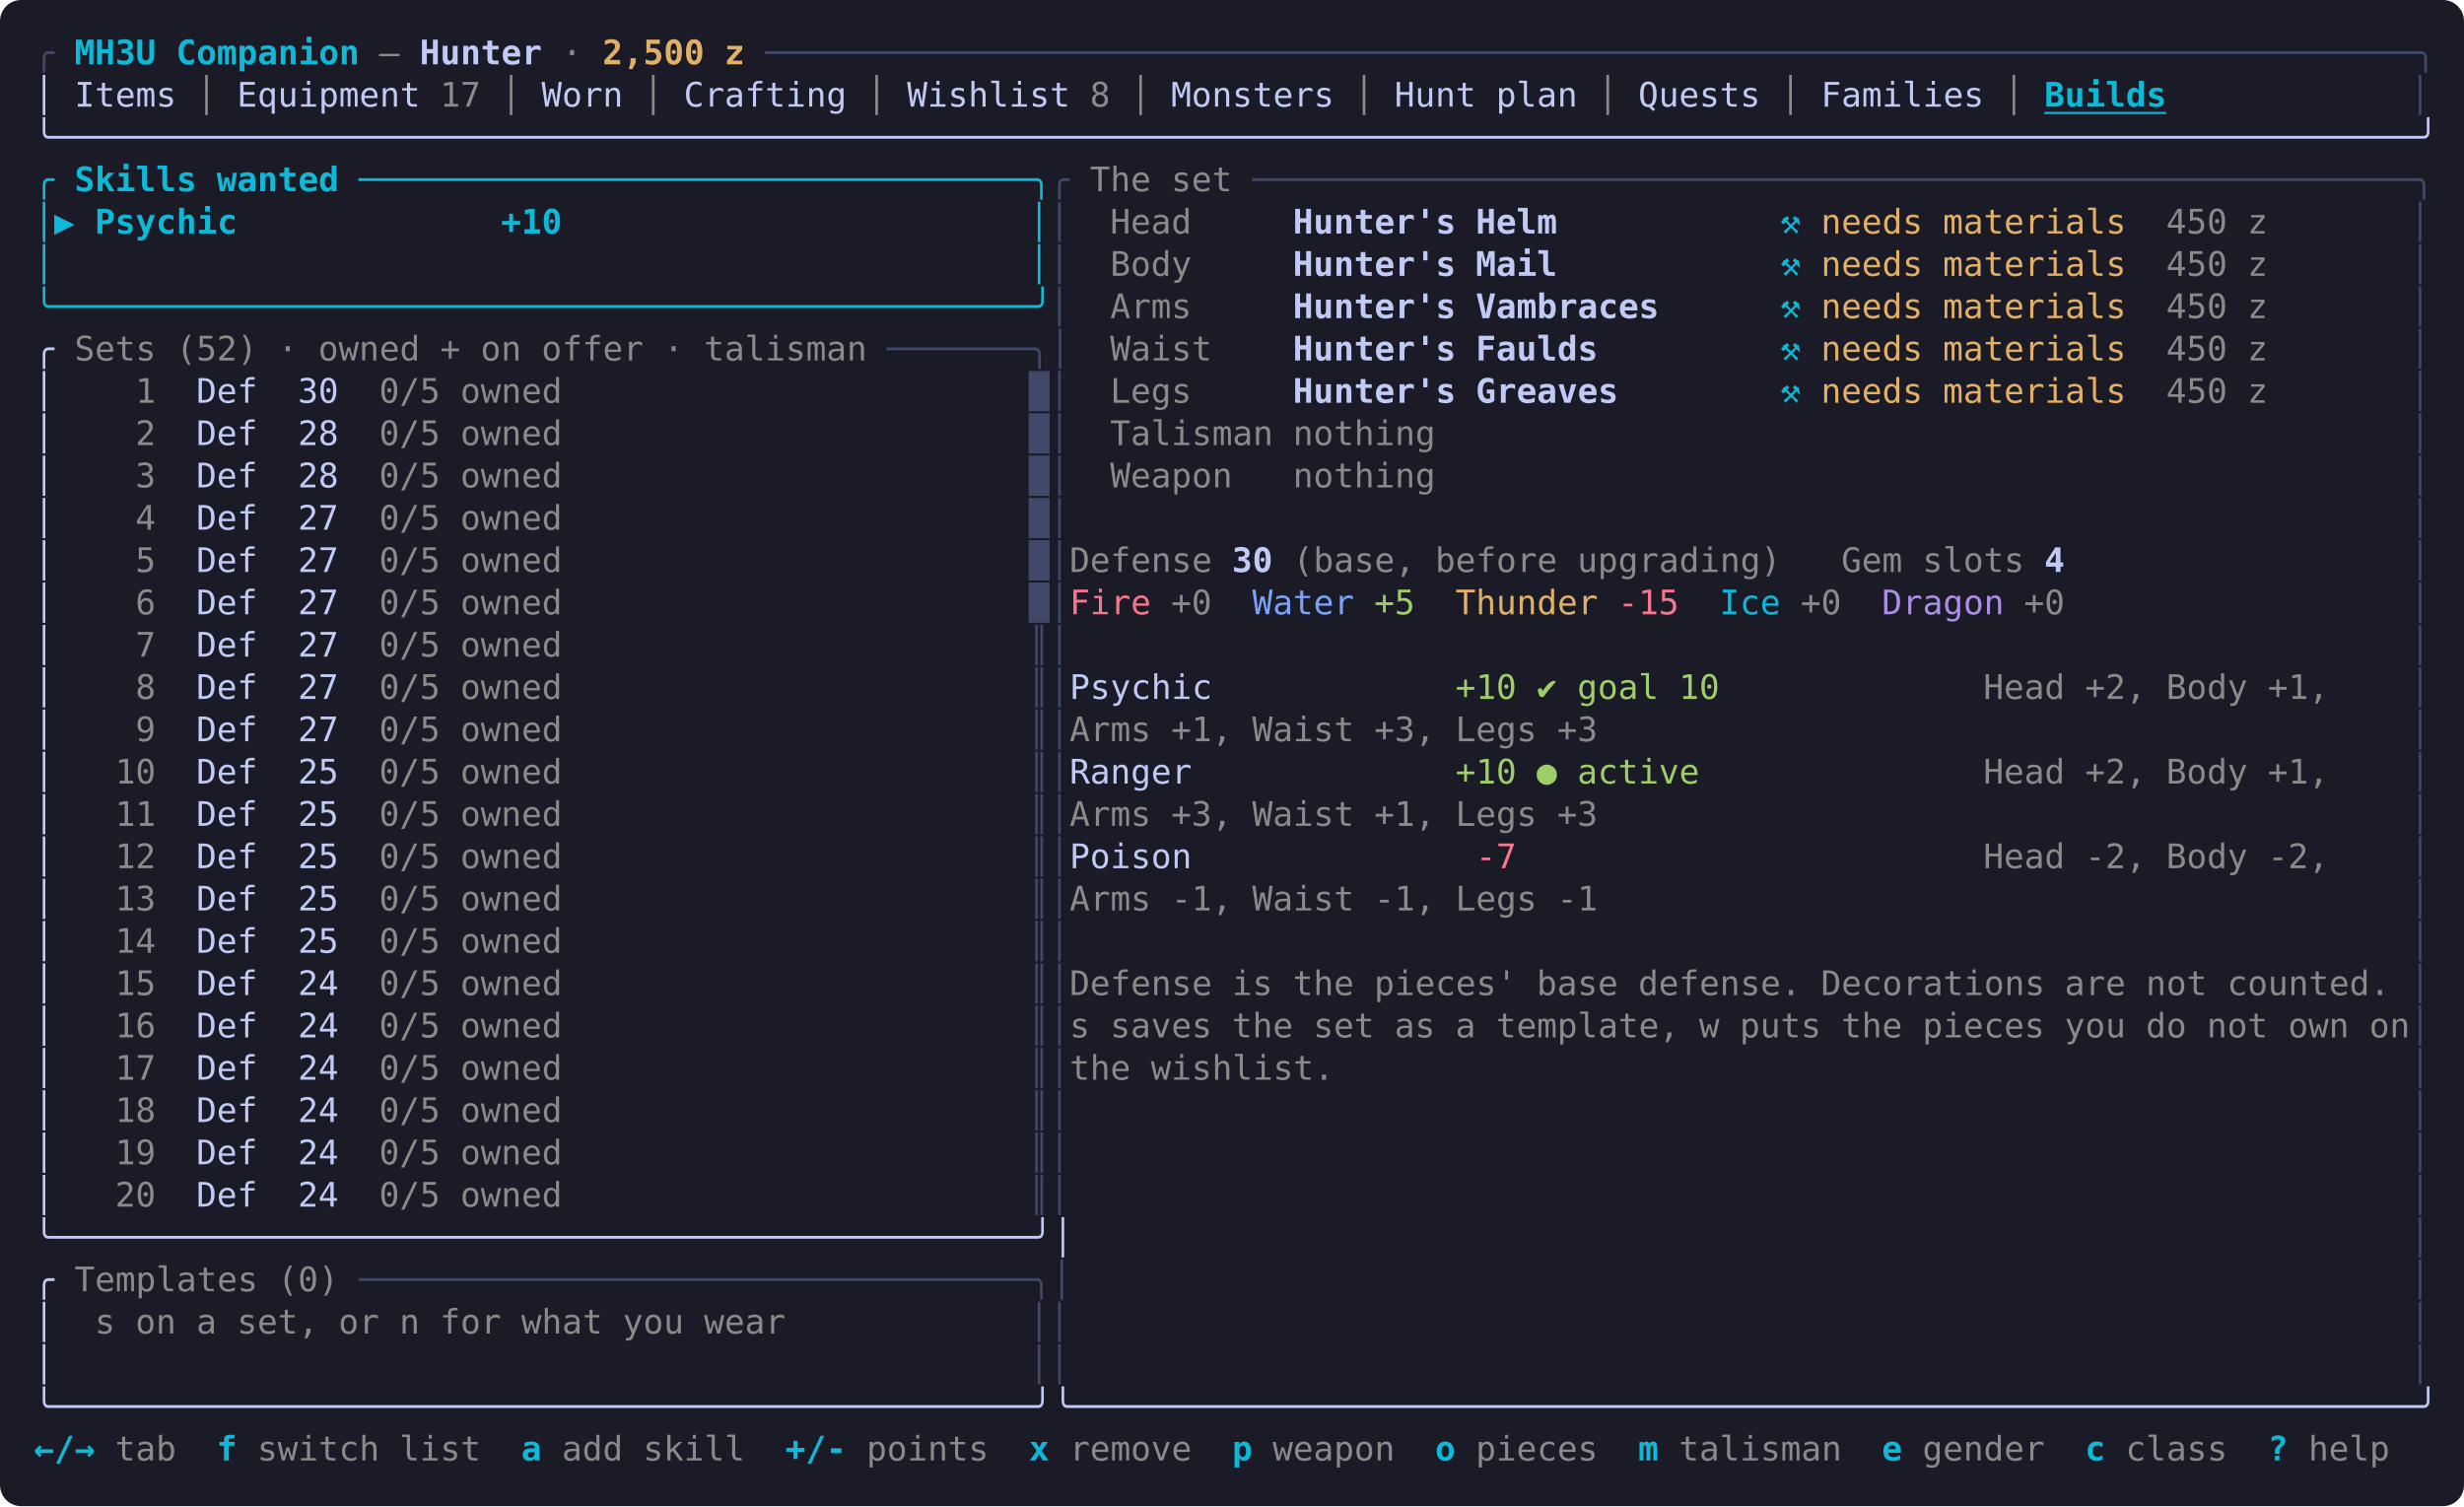
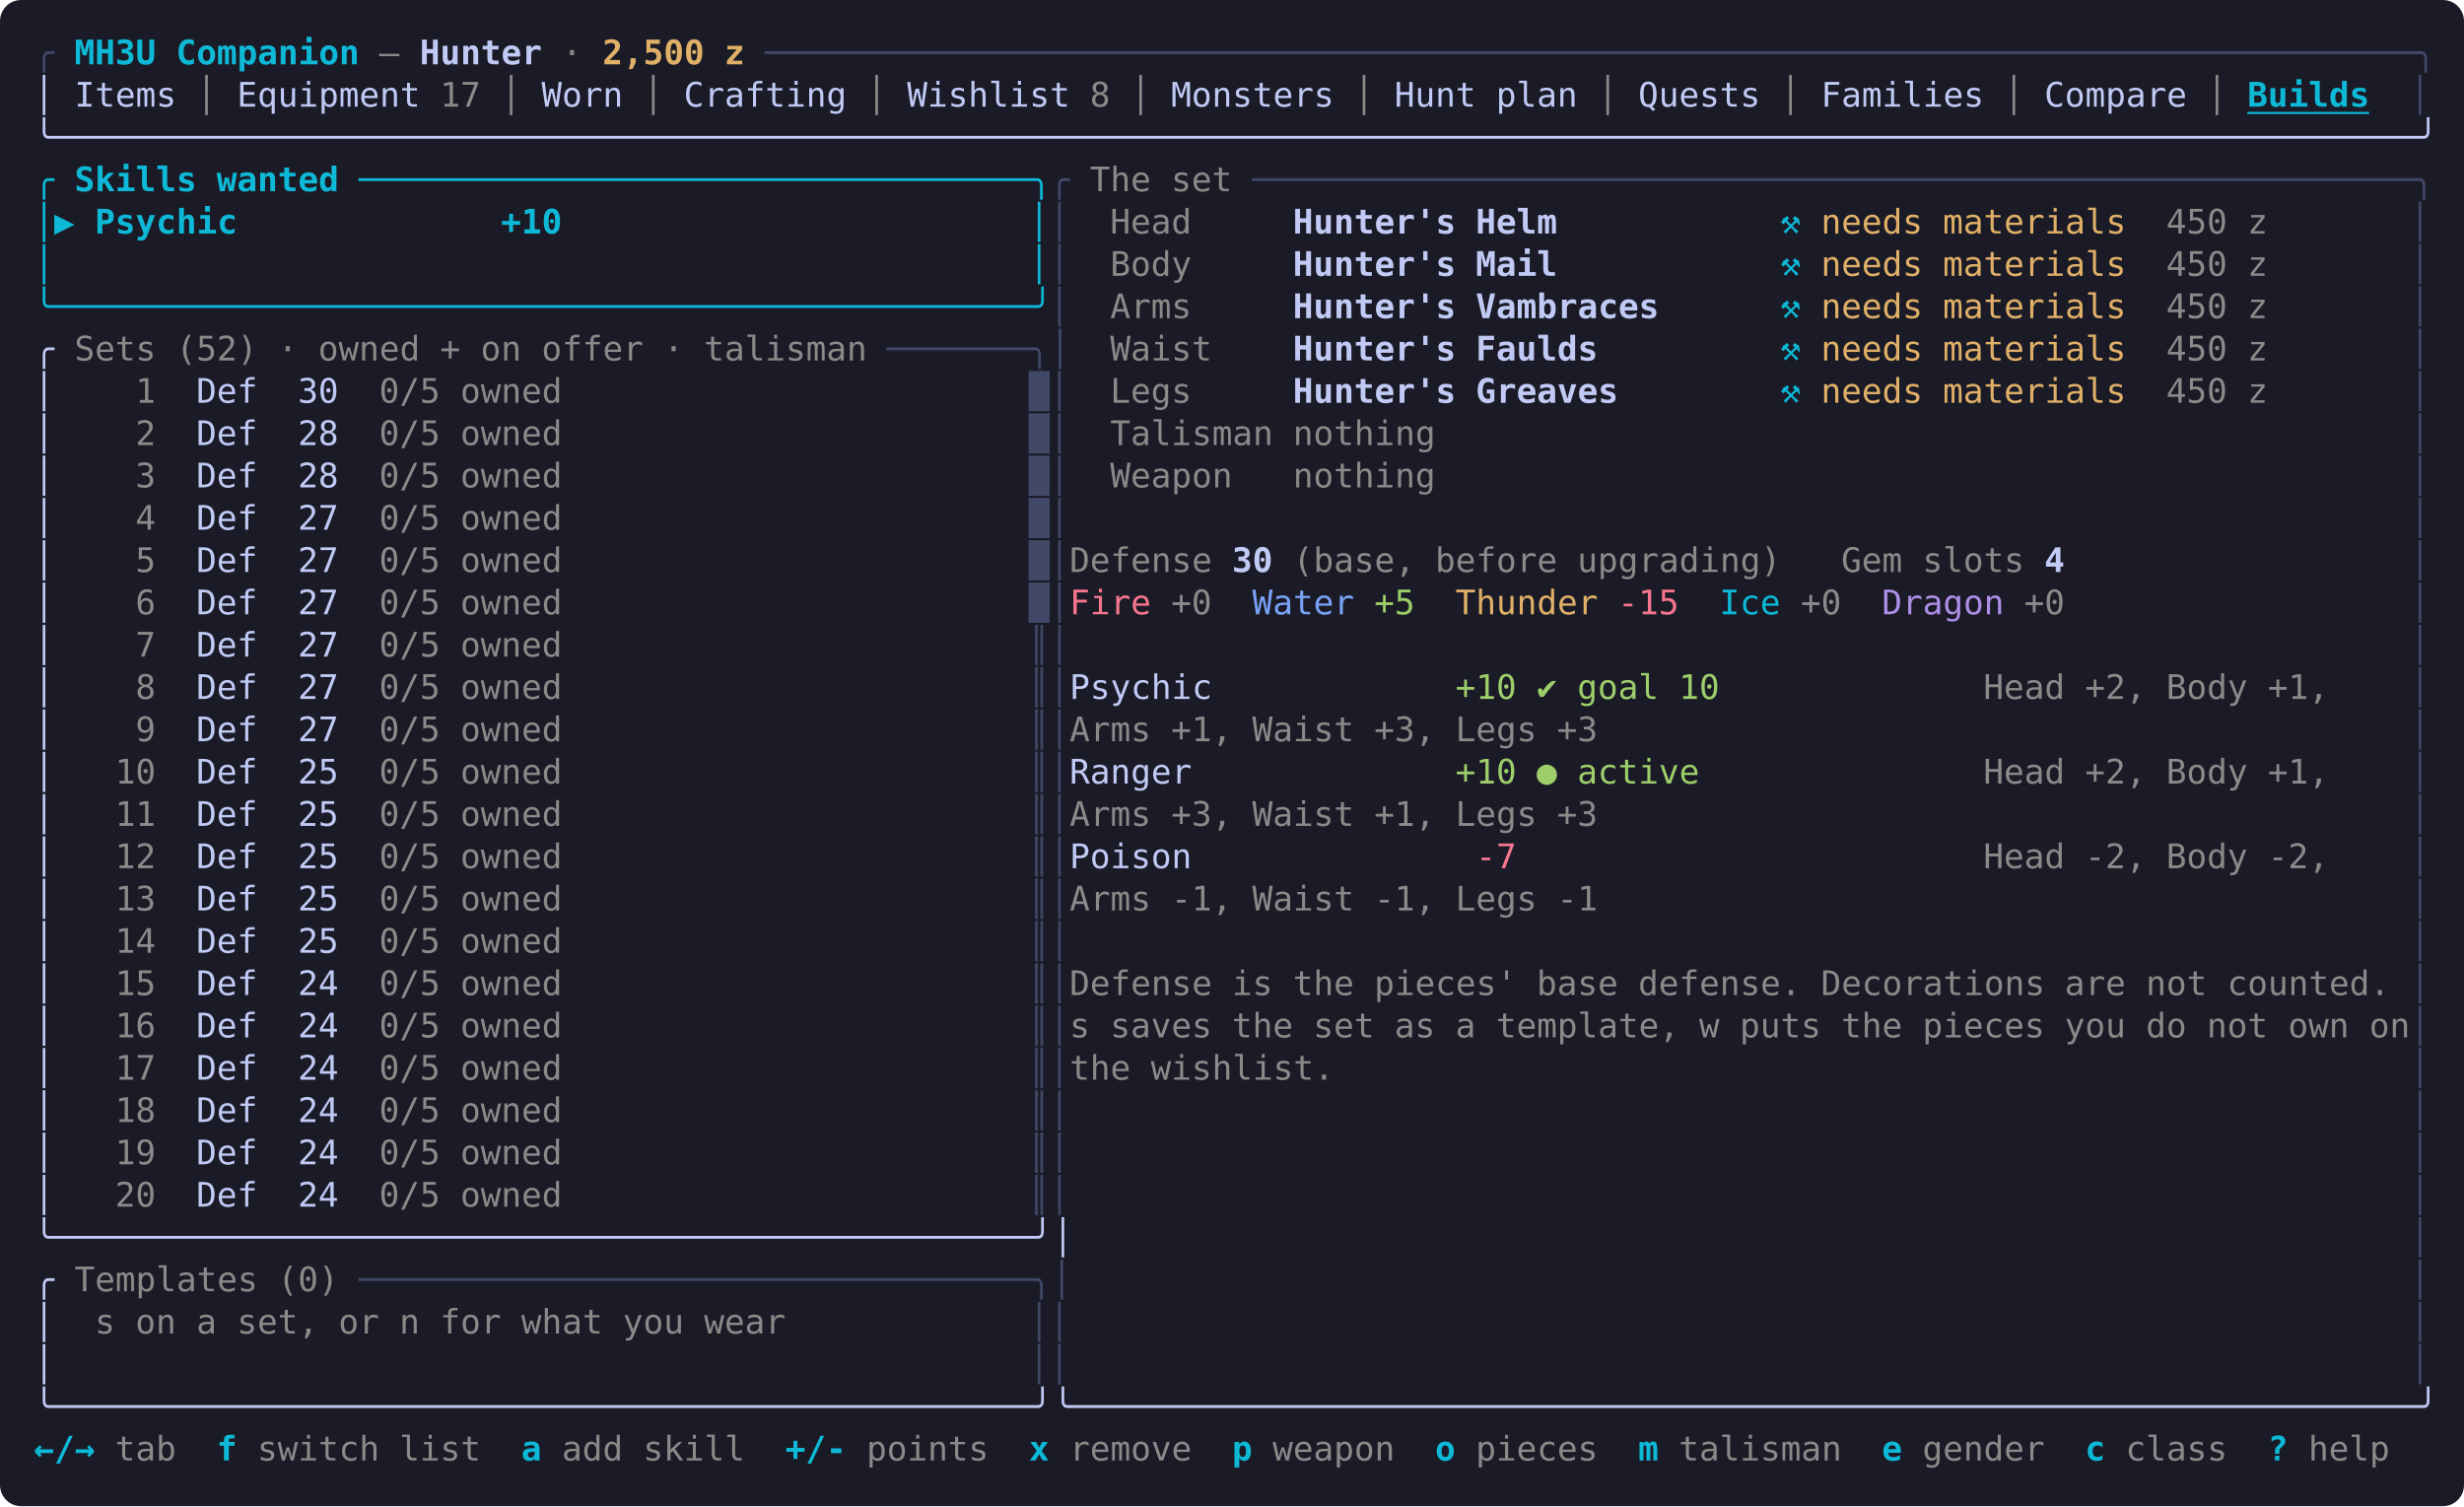
<svg xmlns="http://www.w3.org/2000/svg" width="1164.8" height="712" viewBox="0 0 1164.8 712" role="img">
  <rect width="100%" height="100%" rx="10" fill="#1a1b26" />
  <g font-family="'JetBrains Mono','JetBrainsMono Nerd Font','DejaVu Sans Mono',Menlo,Consolas,monospace" font-size="16">
    <text x="16.0" y="30.4" textLength="9.6" lengthAdjust="spacing" fill="#414868">╭</text>
    <text x="35.2" y="30.4" textLength="38.4" lengthAdjust="spacing" fill="#0db9d7" font-weight="bold">MH3U</text>
    <text x="83.2" y="30.4" textLength="86.4" lengthAdjust="spacing" fill="#0db9d7" font-weight="bold">Companion</text>
    <text x="179.2" y="30.4" textLength="9.6" lengthAdjust="spacing" fill="#8a8a8a">—</text>
    <text x="198.4" y="30.4" textLength="57.6" lengthAdjust="spacing" fill="#c0caf5" font-weight="bold">Hunter</text>
    <text x="265.6" y="30.4" textLength="9.6" lengthAdjust="spacing" fill="#8a8a8a">·</text>
    <text x="284.8" y="30.4" textLength="48.0" lengthAdjust="spacing" fill="#e0af68" font-weight="bold">2,500</text>
    <text x="342.4" y="30.4" textLength="9.6" lengthAdjust="spacing" fill="#e0af68" font-weight="bold">z</text>
    <text x="361.6" y="30.4" textLength="787.2" lengthAdjust="spacing" fill="#414868">─────────────────────────────────────────────────────────────────────────────────╮</text>
    <text x="16.0" y="50.4" textLength="9.6" lengthAdjust="spacing" fill="#c0caf5">│</text>
    <text x="35.2" y="50.4" textLength="48.0" lengthAdjust="spacing" fill="#c0caf5">Items</text>
    <text x="92.8" y="50.4" textLength="9.6" lengthAdjust="spacing" fill="#8a8a8a">│</text>
    <text x="112.0" y="50.4" textLength="86.4" lengthAdjust="spacing" fill="#c0caf5">Equipment</text>
    <text x="208.0" y="50.4" textLength="19.2" lengthAdjust="spacing" fill="#8a8a8a">17</text>
    <text x="236.8" y="50.4" textLength="9.6" lengthAdjust="spacing" fill="#8a8a8a">│</text>
    <text x="256.0" y="50.4" textLength="38.4" lengthAdjust="spacing" fill="#c0caf5">Worn</text>
    <text x="304.0" y="50.4" textLength="9.6" lengthAdjust="spacing" fill="#8a8a8a">│</text>
    <text x="323.2" y="50.4" textLength="76.8" lengthAdjust="spacing" fill="#c0caf5">Crafting</text>
    <text x="409.6" y="50.4" textLength="9.6" lengthAdjust="spacing" fill="#8a8a8a">│</text>
    <text x="428.8" y="50.4" textLength="76.8" lengthAdjust="spacing" fill="#c0caf5">Wishlist</text>
    <text x="515.2" y="50.4" textLength="9.6" lengthAdjust="spacing" fill="#8a8a8a">8</text>
    <text x="534.4" y="50.4" textLength="9.6" lengthAdjust="spacing" fill="#8a8a8a">│</text>
    <text x="553.6" y="50.4" textLength="76.8" lengthAdjust="spacing" fill="#c0caf5">Monsters</text>
    <text x="640.0" y="50.4" textLength="9.6" lengthAdjust="spacing" fill="#8a8a8a">│</text>
    <text x="659.2" y="50.4" textLength="38.4" lengthAdjust="spacing" fill="#c0caf5">Hunt</text>
    <text x="707.2" y="50.4" textLength="38.4" lengthAdjust="spacing" fill="#c0caf5">plan</text>
    <text x="755.2" y="50.4" textLength="9.6" lengthAdjust="spacing" fill="#8a8a8a">│</text>
    <text x="774.4" y="50.4" textLength="57.6" lengthAdjust="spacing" fill="#c0caf5">Quests</text>
    <text x="841.6" y="50.4" textLength="9.6" lengthAdjust="spacing" fill="#8a8a8a">│</text>
    <text x="860.8" y="50.4" textLength="76.8" lengthAdjust="spacing" fill="#c0caf5">Families</text>
    <text x="947.2" y="50.4" textLength="9.6" lengthAdjust="spacing" fill="#8a8a8a">│</text>
-     <text x="966.4" y="50.4" textLength="57.6" lengthAdjust="spacing" fill="#0db9d7" font-weight="bold">Builds</text>
-     <line x1="966.4" y1="53.4" x2="1024.0" y2="53.4" stroke="#0db9d7" stroke-width="1" />
+     <text x="966.4" y="50.4" textLength="67.2" lengthAdjust="spacing" fill="#c0caf5">Compare</text>
+     <text x="1043.2" y="50.4" textLength="9.6" lengthAdjust="spacing" fill="#8a8a8a">│</text>
+     <text x="1062.4" y="50.4" textLength="57.6" lengthAdjust="spacing" fill="#0db9d7" font-weight="bold">Builds</text>
+     <line x1="1062.4" y1="53.4" x2="1120.0" y2="53.4" stroke="#0db9d7" stroke-width="1" />
    <text x="1139.2" y="50.4" textLength="9.6" lengthAdjust="spacing" fill="#414868">│</text>
    <text x="16.0" y="70.4" textLength="1132.8" lengthAdjust="spacing" fill="#c0caf5">╰────────────────────────────────────────────────────────────────────────────────────────────────────────────────────╯</text>
    <text x="16.0" y="90.4" textLength="9.6" lengthAdjust="spacing" fill="#0db9d7">╭</text>
    <text x="35.2" y="90.4" textLength="57.6" lengthAdjust="spacing" fill="#0db9d7" font-weight="bold">Skills</text>
    <text x="102.4" y="90.4" textLength="57.6" lengthAdjust="spacing" fill="#0db9d7" font-weight="bold">wanted</text>
    <text x="169.6" y="90.4" textLength="326.4" lengthAdjust="spacing" fill="#0db9d7">─────────────────────────────────╮</text>
    <text x="496.0" y="90.4" textLength="9.6" lengthAdjust="spacing" fill="#414868">╭</text>
    <text x="515.2" y="90.4" textLength="28.8" lengthAdjust="spacing" fill="#8a8a8a">The</text>
    <text x="553.6" y="90.4" textLength="28.8" lengthAdjust="spacing" fill="#8a8a8a">set</text>
    <text x="592.0" y="90.4" textLength="556.8" lengthAdjust="spacing" fill="#414868">─────────────────────────────────────────────────────────╮</text>
    <text x="16.0" y="110.4" textLength="9.6" lengthAdjust="spacing" fill="#0db9d7">│</text>
    <text x="25.6" y="110.4" textLength="9.6" lengthAdjust="spacing" fill="#0db9d7" font-weight="bold">▶︎</text>
    <text x="44.8" y="110.4" textLength="67.2" lengthAdjust="spacing" fill="#0db9d7" font-weight="bold">Psychic</text>
    <text x="236.8" y="110.4" textLength="28.8" lengthAdjust="spacing" fill="#0db9d7" font-weight="bold">+10</text>
    <text x="486.4" y="110.4" textLength="9.6" lengthAdjust="spacing" fill="#0db9d7">│</text>
    <text x="496.0" y="110.4" textLength="9.6" lengthAdjust="spacing" fill="#414868">│</text>
    <text x="524.8" y="110.4" textLength="38.4" lengthAdjust="spacing" fill="#8a8a8a">Head</text>
    <text x="611.2" y="110.4" textLength="76.8" lengthAdjust="spacing" fill="#c0caf5" font-weight="bold">Hunter's</text>
    <text x="697.6" y="110.4" textLength="38.4" lengthAdjust="spacing" fill="#c0caf5" font-weight="bold">Helm</text>
    <text x="841.6" y="110.4" textLength="9.6" lengthAdjust="spacing" fill="#0db9d7">⚒︎</text>
    <text x="860.8" y="110.4" textLength="48.0" lengthAdjust="spacing" fill="#e0af68">needs</text>
    <text x="918.4" y="110.4" textLength="86.4" lengthAdjust="spacing" fill="#e0af68">materials</text>
    <text x="1024.0" y="110.4" textLength="28.8" lengthAdjust="spacing" fill="#8a8a8a">450</text>
    <text x="1062.4" y="110.4" textLength="9.6" lengthAdjust="spacing" fill="#8a8a8a">z</text>
    <text x="1139.2" y="110.4" textLength="9.6" lengthAdjust="spacing" fill="#414868">│</text>
    <text x="16.0" y="130.4" textLength="9.6" lengthAdjust="spacing" fill="#0db9d7">│</text>
    <text x="486.4" y="130.4" textLength="9.6" lengthAdjust="spacing" fill="#0db9d7">│</text>
    <text x="496.0" y="130.4" textLength="9.6" lengthAdjust="spacing" fill="#414868">│</text>
    <text x="524.8" y="130.4" textLength="38.4" lengthAdjust="spacing" fill="#8a8a8a">Body</text>
    <text x="611.2" y="130.4" textLength="76.8" lengthAdjust="spacing" fill="#c0caf5" font-weight="bold">Hunter's</text>
    <text x="697.6" y="130.4" textLength="38.4" lengthAdjust="spacing" fill="#c0caf5" font-weight="bold">Mail</text>
    <text x="841.6" y="130.4" textLength="9.6" lengthAdjust="spacing" fill="#0db9d7">⚒︎</text>
    <text x="860.8" y="130.4" textLength="48.0" lengthAdjust="spacing" fill="#e0af68">needs</text>
    <text x="918.4" y="130.4" textLength="86.4" lengthAdjust="spacing" fill="#e0af68">materials</text>
    <text x="1024.0" y="130.4" textLength="28.8" lengthAdjust="spacing" fill="#8a8a8a">450</text>
    <text x="1062.4" y="130.4" textLength="9.6" lengthAdjust="spacing" fill="#8a8a8a">z</text>
    <text x="1139.2" y="130.4" textLength="9.6" lengthAdjust="spacing" fill="#414868">│</text>
    <text x="16.0" y="150.4" textLength="480.0" lengthAdjust="spacing" fill="#0db9d7">╰────────────────────────────────────────────────╯</text>
    <text x="496.0" y="150.4" textLength="9.6" lengthAdjust="spacing" fill="#414868">│</text>
    <text x="524.8" y="150.4" textLength="38.4" lengthAdjust="spacing" fill="#8a8a8a">Arms</text>
    <text x="611.2" y="150.4" textLength="76.8" lengthAdjust="spacing" fill="#c0caf5" font-weight="bold">Hunter's</text>
    <text x="697.6" y="150.4" textLength="86.4" lengthAdjust="spacing" fill="#c0caf5" font-weight="bold">Vambraces</text>
    <text x="841.6" y="150.4" textLength="9.6" lengthAdjust="spacing" fill="#0db9d7">⚒︎</text>
    <text x="860.8" y="150.4" textLength="48.0" lengthAdjust="spacing" fill="#e0af68">needs</text>
    <text x="918.4" y="150.4" textLength="86.4" lengthAdjust="spacing" fill="#e0af68">materials</text>
    <text x="1024.0" y="150.4" textLength="28.8" lengthAdjust="spacing" fill="#8a8a8a">450</text>
    <text x="1062.4" y="150.4" textLength="9.6" lengthAdjust="spacing" fill="#8a8a8a">z</text>
    <text x="1139.2" y="150.4" textLength="9.6" lengthAdjust="spacing" fill="#414868">│</text>
    <text x="16.0" y="170.4" textLength="9.6" lengthAdjust="spacing" fill="#c0caf5">╭</text>
    <text x="35.2" y="170.4" textLength="38.4" lengthAdjust="spacing" fill="#8a8a8a">Sets</text>
    <text x="83.2" y="170.4" textLength="38.4" lengthAdjust="spacing" fill="#8a8a8a">(52)</text>
    <text x="131.2" y="170.4" textLength="9.6" lengthAdjust="spacing" fill="#8a8a8a">·</text>
    <text x="150.4" y="170.4" textLength="48.0" lengthAdjust="spacing" fill="#8a8a8a">owned</text>
    <text x="208.0" y="170.4" textLength="9.6" lengthAdjust="spacing" fill="#8a8a8a">+</text>
    <text x="227.2" y="170.4" textLength="19.2" lengthAdjust="spacing" fill="#8a8a8a">on</text>
    <text x="256.0" y="170.4" textLength="48.0" lengthAdjust="spacing" fill="#8a8a8a">offer</text>
    <text x="313.6" y="170.4" textLength="9.6" lengthAdjust="spacing" fill="#8a8a8a">·</text>
    <text x="332.8" y="170.4" textLength="76.8" lengthAdjust="spacing" fill="#8a8a8a">talisman</text>
    <text x="419.2" y="170.4" textLength="86.4" lengthAdjust="spacing" fill="#414868">───────╮│</text>
    <text x="524.8" y="170.4" textLength="48.0" lengthAdjust="spacing" fill="#8a8a8a">Waist</text>
    <text x="611.2" y="170.4" textLength="76.8" lengthAdjust="spacing" fill="#c0caf5" font-weight="bold">Hunter's</text>
    <text x="697.6" y="170.4" textLength="57.6" lengthAdjust="spacing" fill="#c0caf5" font-weight="bold">Faulds</text>
    <text x="841.6" y="170.4" textLength="9.6" lengthAdjust="spacing" fill="#0db9d7">⚒︎</text>
    <text x="860.8" y="170.4" textLength="48.0" lengthAdjust="spacing" fill="#e0af68">needs</text>
    <text x="918.4" y="170.4" textLength="86.4" lengthAdjust="spacing" fill="#e0af68">materials</text>
    <text x="1024.0" y="170.4" textLength="28.8" lengthAdjust="spacing" fill="#8a8a8a">450</text>
    <text x="1062.4" y="170.4" textLength="9.6" lengthAdjust="spacing" fill="#8a8a8a">z</text>
    <text x="1139.2" y="170.4" textLength="9.6" lengthAdjust="spacing" fill="#414868">│</text>
    <text x="16.0" y="190.4" textLength="9.6" lengthAdjust="spacing" fill="#c0caf5">│</text>
    <text x="64.0" y="190.4" textLength="9.6" lengthAdjust="spacing" fill="#8a8a8a">1</text>
    <text x="92.8" y="190.4" textLength="28.8" lengthAdjust="spacing" fill="#c0caf5">Def</text>
    <text x="140.8" y="190.4" textLength="19.2" lengthAdjust="spacing" fill="#c0caf5">30</text>
    <text x="179.2" y="190.4" textLength="28.8" lengthAdjust="spacing" fill="#8a8a8a">0/5</text>
    <text x="217.6" y="190.4" textLength="48.0" lengthAdjust="spacing" fill="#8a8a8a">owned</text>
    <text x="486.4" y="190.4" textLength="19.2" lengthAdjust="spacing" fill="#414868">█│</text>
    <text x="524.8" y="190.4" textLength="38.4" lengthAdjust="spacing" fill="#8a8a8a">Legs</text>
    <text x="611.2" y="190.4" textLength="76.8" lengthAdjust="spacing" fill="#c0caf5" font-weight="bold">Hunter's</text>
    <text x="697.6" y="190.4" textLength="67.2" lengthAdjust="spacing" fill="#c0caf5" font-weight="bold">Greaves</text>
    <text x="841.6" y="190.4" textLength="9.6" lengthAdjust="spacing" fill="#0db9d7">⚒︎</text>
    <text x="860.8" y="190.4" textLength="48.0" lengthAdjust="spacing" fill="#e0af68">needs</text>
    <text x="918.4" y="190.4" textLength="86.4" lengthAdjust="spacing" fill="#e0af68">materials</text>
    <text x="1024.0" y="190.4" textLength="28.8" lengthAdjust="spacing" fill="#8a8a8a">450</text>
    <text x="1062.4" y="190.4" textLength="9.6" lengthAdjust="spacing" fill="#8a8a8a">z</text>
    <text x="1139.2" y="190.4" textLength="9.6" lengthAdjust="spacing" fill="#414868">│</text>
    <text x="16.0" y="210.4" textLength="9.6" lengthAdjust="spacing" fill="#c0caf5">│</text>
    <text x="64.0" y="210.4" textLength="9.6" lengthAdjust="spacing" fill="#8a8a8a">2</text>
    <text x="92.8" y="210.4" textLength="28.8" lengthAdjust="spacing" fill="#c0caf5">Def</text>
    <text x="140.8" y="210.4" textLength="19.2" lengthAdjust="spacing" fill="#c0caf5">28</text>
    <text x="179.2" y="210.4" textLength="28.8" lengthAdjust="spacing" fill="#8a8a8a">0/5</text>
    <text x="217.6" y="210.4" textLength="48.0" lengthAdjust="spacing" fill="#8a8a8a">owned</text>
    <text x="486.4" y="210.4" textLength="19.2" lengthAdjust="spacing" fill="#414868">█│</text>
    <text x="524.8" y="210.4" textLength="76.8" lengthAdjust="spacing" fill="#8a8a8a">Talisman</text>
    <text x="611.2" y="210.4" textLength="67.2" lengthAdjust="spacing" fill="#8a8a8a">nothing</text>
    <text x="1139.2" y="210.4" textLength="9.6" lengthAdjust="spacing" fill="#414868">│</text>
    <text x="16.0" y="230.4" textLength="9.6" lengthAdjust="spacing" fill="#c0caf5">│</text>
    <text x="64.0" y="230.4" textLength="9.6" lengthAdjust="spacing" fill="#8a8a8a">3</text>
    <text x="92.8" y="230.4" textLength="28.8" lengthAdjust="spacing" fill="#c0caf5">Def</text>
    <text x="140.8" y="230.4" textLength="19.2" lengthAdjust="spacing" fill="#c0caf5">28</text>
    <text x="179.2" y="230.4" textLength="28.8" lengthAdjust="spacing" fill="#8a8a8a">0/5</text>
    <text x="217.6" y="230.4" textLength="48.0" lengthAdjust="spacing" fill="#8a8a8a">owned</text>
    <text x="486.4" y="230.4" textLength="19.2" lengthAdjust="spacing" fill="#414868">█│</text>
    <text x="524.8" y="230.4" textLength="57.6" lengthAdjust="spacing" fill="#8a8a8a">Weapon</text>
    <text x="611.2" y="230.4" textLength="67.2" lengthAdjust="spacing" fill="#8a8a8a">nothing</text>
    <text x="1139.2" y="230.4" textLength="9.6" lengthAdjust="spacing" fill="#414868">│</text>
    <text x="16.0" y="250.4" textLength="9.6" lengthAdjust="spacing" fill="#c0caf5">│</text>
    <text x="64.0" y="250.4" textLength="9.6" lengthAdjust="spacing" fill="#8a8a8a">4</text>
    <text x="92.8" y="250.4" textLength="28.8" lengthAdjust="spacing" fill="#c0caf5">Def</text>
    <text x="140.8" y="250.4" textLength="19.2" lengthAdjust="spacing" fill="#c0caf5">27</text>
    <text x="179.2" y="250.4" textLength="28.8" lengthAdjust="spacing" fill="#8a8a8a">0/5</text>
    <text x="217.6" y="250.4" textLength="48.0" lengthAdjust="spacing" fill="#8a8a8a">owned</text>
    <text x="486.4" y="250.4" textLength="19.2" lengthAdjust="spacing" fill="#414868">█│</text>
    <text x="1139.2" y="250.4" textLength="9.6" lengthAdjust="spacing" fill="#414868">│</text>
    <text x="16.0" y="270.4" textLength="9.6" lengthAdjust="spacing" fill="#c0caf5">│</text>
    <text x="64.0" y="270.4" textLength="9.6" lengthAdjust="spacing" fill="#8a8a8a">5</text>
    <text x="92.8" y="270.4" textLength="28.8" lengthAdjust="spacing" fill="#c0caf5">Def</text>
    <text x="140.8" y="270.4" textLength="19.2" lengthAdjust="spacing" fill="#c0caf5">27</text>
    <text x="179.2" y="270.4" textLength="28.8" lengthAdjust="spacing" fill="#8a8a8a">0/5</text>
    <text x="217.6" y="270.4" textLength="48.0" lengthAdjust="spacing" fill="#8a8a8a">owned</text>
    <text x="486.4" y="270.4" textLength="19.2" lengthAdjust="spacing" fill="#414868">█│</text>
    <text x="505.6" y="270.4" textLength="67.2" lengthAdjust="spacing" fill="#8a8a8a">Defense</text>
    <text x="582.4" y="270.4" textLength="19.2" lengthAdjust="spacing" fill="#c0caf5" font-weight="bold">30</text>
    <text x="611.2" y="270.4" textLength="57.6" lengthAdjust="spacing" fill="#8a8a8a">(base,</text>
    <text x="678.4" y="270.4" textLength="57.6" lengthAdjust="spacing" fill="#8a8a8a">before</text>
    <text x="745.6" y="270.4" textLength="96.0" lengthAdjust="spacing" fill="#8a8a8a">upgrading)</text>
    <text x="870.4" y="270.4" textLength="28.8" lengthAdjust="spacing" fill="#8a8a8a">Gem</text>
    <text x="908.8" y="270.4" textLength="48.0" lengthAdjust="spacing" fill="#8a8a8a">slots</text>
    <text x="966.4" y="270.4" textLength="9.6" lengthAdjust="spacing" fill="#c0caf5" font-weight="bold">4</text>
    <text x="1139.2" y="270.4" textLength="9.6" lengthAdjust="spacing" fill="#414868">│</text>
    <text x="16.0" y="290.4" textLength="9.6" lengthAdjust="spacing" fill="#c0caf5">│</text>
    <text x="64.0" y="290.4" textLength="9.6" lengthAdjust="spacing" fill="#8a8a8a">6</text>
    <text x="92.8" y="290.4" textLength="28.8" lengthAdjust="spacing" fill="#c0caf5">Def</text>
    <text x="140.8" y="290.4" textLength="19.2" lengthAdjust="spacing" fill="#c0caf5">27</text>
    <text x="179.2" y="290.4" textLength="28.8" lengthAdjust="spacing" fill="#8a8a8a">0/5</text>
    <text x="217.6" y="290.4" textLength="48.0" lengthAdjust="spacing" fill="#8a8a8a">owned</text>
    <text x="486.4" y="290.4" textLength="19.2" lengthAdjust="spacing" fill="#414868">█│</text>
    <text x="505.6" y="290.4" textLength="38.4" lengthAdjust="spacing" fill="#f7768e">Fire</text>
    <text x="553.6" y="290.4" textLength="19.2" lengthAdjust="spacing" fill="#8a8a8a">+0</text>
    <text x="592.0" y="290.4" textLength="48.0" lengthAdjust="spacing" fill="#7aa2f7">Water</text>
    <text x="649.6" y="290.4" textLength="19.2" lengthAdjust="spacing" fill="#9ece6a">+5</text>
    <text x="688.0" y="290.4" textLength="67.2" lengthAdjust="spacing" fill="#e0af68">Thunder</text>
    <text x="764.8" y="290.4" textLength="28.8" lengthAdjust="spacing" fill="#f7768e">-15</text>
    <text x="812.8" y="290.4" textLength="28.8" lengthAdjust="spacing" fill="#0db9d7">Ice</text>
    <text x="851.2" y="290.4" textLength="19.2" lengthAdjust="spacing" fill="#8a8a8a">+0</text>
    <text x="889.6" y="290.4" textLength="57.6" lengthAdjust="spacing" fill="#ad8ee6">Dragon</text>
    <text x="956.8" y="290.4" textLength="19.2" lengthAdjust="spacing" fill="#8a8a8a">+0</text>
    <text x="1139.2" y="290.4" textLength="9.6" lengthAdjust="spacing" fill="#414868">│</text>
    <text x="16.0" y="310.4" textLength="9.6" lengthAdjust="spacing" fill="#c0caf5">│</text>
    <text x="64.0" y="310.4" textLength="9.6" lengthAdjust="spacing" fill="#8a8a8a">7</text>
    <text x="92.8" y="310.4" textLength="28.8" lengthAdjust="spacing" fill="#c0caf5">Def</text>
    <text x="140.8" y="310.4" textLength="19.2" lengthAdjust="spacing" fill="#c0caf5">27</text>
    <text x="179.2" y="310.4" textLength="28.8" lengthAdjust="spacing" fill="#8a8a8a">0/5</text>
    <text x="217.6" y="310.4" textLength="48.0" lengthAdjust="spacing" fill="#8a8a8a">owned</text>
    <text x="486.4" y="310.4" textLength="19.2" lengthAdjust="spacing" fill="#414868">║│</text>
    <text x="1139.2" y="310.4" textLength="9.6" lengthAdjust="spacing" fill="#414868">│</text>
    <text x="16.0" y="330.4" textLength="9.6" lengthAdjust="spacing" fill="#c0caf5">│</text>
    <text x="64.0" y="330.4" textLength="9.6" lengthAdjust="spacing" fill="#8a8a8a">8</text>
    <text x="92.8" y="330.4" textLength="28.8" lengthAdjust="spacing" fill="#c0caf5">Def</text>
    <text x="140.8" y="330.4" textLength="19.2" lengthAdjust="spacing" fill="#c0caf5">27</text>
    <text x="179.2" y="330.4" textLength="28.8" lengthAdjust="spacing" fill="#8a8a8a">0/5</text>
    <text x="217.6" y="330.4" textLength="48.0" lengthAdjust="spacing" fill="#8a8a8a">owned</text>
    <text x="486.4" y="330.4" textLength="19.2" lengthAdjust="spacing" fill="#414868">║│</text>
    <text x="505.6" y="330.4" textLength="67.2" lengthAdjust="spacing" fill="#c0caf5">Psychic</text>
    <text x="688.0" y="330.4" textLength="28.8" lengthAdjust="spacing" fill="#9ece6a">+10</text>
    <text x="726.4" y="330.4" textLength="9.6" lengthAdjust="spacing" fill="#9ece6a">✔︎</text>
    <text x="745.6" y="330.4" textLength="38.4" lengthAdjust="spacing" fill="#9ece6a">goal</text>
    <text x="793.6" y="330.4" textLength="19.2" lengthAdjust="spacing" fill="#9ece6a">10</text>
    <text x="937.6" y="330.4" textLength="38.4" lengthAdjust="spacing" fill="#8a8a8a">Head</text>
    <text x="985.6" y="330.4" textLength="28.8" lengthAdjust="spacing" fill="#8a8a8a">+2,</text>
    <text x="1024.0" y="330.4" textLength="38.4" lengthAdjust="spacing" fill="#8a8a8a">Body</text>
    <text x="1072.0" y="330.4" textLength="28.8" lengthAdjust="spacing" fill="#8a8a8a">+1,</text>
    <text x="1139.2" y="330.4" textLength="9.6" lengthAdjust="spacing" fill="#414868">│</text>
    <text x="16.0" y="350.4" textLength="9.6" lengthAdjust="spacing" fill="#c0caf5">│</text>
    <text x="64.0" y="350.4" textLength="9.6" lengthAdjust="spacing" fill="#8a8a8a">9</text>
    <text x="92.8" y="350.4" textLength="28.8" lengthAdjust="spacing" fill="#c0caf5">Def</text>
    <text x="140.8" y="350.4" textLength="19.2" lengthAdjust="spacing" fill="#c0caf5">27</text>
    <text x="179.2" y="350.4" textLength="28.8" lengthAdjust="spacing" fill="#8a8a8a">0/5</text>
    <text x="217.6" y="350.4" textLength="48.0" lengthAdjust="spacing" fill="#8a8a8a">owned</text>
    <text x="486.4" y="350.4" textLength="19.2" lengthAdjust="spacing" fill="#414868">║│</text>
    <text x="505.6" y="350.4" textLength="38.4" lengthAdjust="spacing" fill="#8a8a8a">Arms</text>
    <text x="553.6" y="350.4" textLength="28.8" lengthAdjust="spacing" fill="#8a8a8a">+1,</text>
    <text x="592.0" y="350.4" textLength="48.0" lengthAdjust="spacing" fill="#8a8a8a">Waist</text>
    <text x="649.6" y="350.4" textLength="28.8" lengthAdjust="spacing" fill="#8a8a8a">+3,</text>
    <text x="688.0" y="350.4" textLength="38.4" lengthAdjust="spacing" fill="#8a8a8a">Legs</text>
    <text x="736.0" y="350.4" textLength="19.2" lengthAdjust="spacing" fill="#8a8a8a">+3</text>
    <text x="1139.2" y="350.4" textLength="9.6" lengthAdjust="spacing" fill="#414868">│</text>
    <text x="16.0" y="370.4" textLength="9.6" lengthAdjust="spacing" fill="#c0caf5">│</text>
    <text x="54.4" y="370.4" textLength="19.2" lengthAdjust="spacing" fill="#8a8a8a">10</text>
    <text x="92.8" y="370.4" textLength="28.8" lengthAdjust="spacing" fill="#c0caf5">Def</text>
    <text x="140.8" y="370.4" textLength="19.2" lengthAdjust="spacing" fill="#c0caf5">25</text>
    <text x="179.2" y="370.4" textLength="28.8" lengthAdjust="spacing" fill="#8a8a8a">0/5</text>
    <text x="217.6" y="370.4" textLength="48.0" lengthAdjust="spacing" fill="#8a8a8a">owned</text>
    <text x="486.4" y="370.4" textLength="19.2" lengthAdjust="spacing" fill="#414868">║│</text>
    <text x="505.6" y="370.4" textLength="57.6" lengthAdjust="spacing" fill="#c0caf5">Ranger</text>
    <text x="688.0" y="370.4" textLength="28.8" lengthAdjust="spacing" fill="#9ece6a">+10</text>
    <text x="726.4" y="370.4" textLength="9.6" lengthAdjust="spacing" fill="#9ece6a">●</text>
    <text x="745.6" y="370.4" textLength="57.6" lengthAdjust="spacing" fill="#9ece6a">active</text>
    <text x="937.6" y="370.4" textLength="38.4" lengthAdjust="spacing" fill="#8a8a8a">Head</text>
    <text x="985.6" y="370.4" textLength="28.8" lengthAdjust="spacing" fill="#8a8a8a">+2,</text>
    <text x="1024.0" y="370.4" textLength="38.4" lengthAdjust="spacing" fill="#8a8a8a">Body</text>
    <text x="1072.0" y="370.4" textLength="28.8" lengthAdjust="spacing" fill="#8a8a8a">+1,</text>
    <text x="1139.2" y="370.4" textLength="9.6" lengthAdjust="spacing" fill="#414868">│</text>
    <text x="16.0" y="390.4" textLength="9.6" lengthAdjust="spacing" fill="#c0caf5">│</text>
    <text x="54.4" y="390.4" textLength="19.2" lengthAdjust="spacing" fill="#8a8a8a">11</text>
    <text x="92.8" y="390.4" textLength="28.8" lengthAdjust="spacing" fill="#c0caf5">Def</text>
    <text x="140.8" y="390.4" textLength="19.2" lengthAdjust="spacing" fill="#c0caf5">25</text>
    <text x="179.2" y="390.4" textLength="28.8" lengthAdjust="spacing" fill="#8a8a8a">0/5</text>
    <text x="217.6" y="390.4" textLength="48.0" lengthAdjust="spacing" fill="#8a8a8a">owned</text>
    <text x="486.4" y="390.4" textLength="19.2" lengthAdjust="spacing" fill="#414868">║│</text>
    <text x="505.6" y="390.4" textLength="38.4" lengthAdjust="spacing" fill="#8a8a8a">Arms</text>
    <text x="553.6" y="390.4" textLength="28.8" lengthAdjust="spacing" fill="#8a8a8a">+3,</text>
    <text x="592.0" y="390.4" textLength="48.0" lengthAdjust="spacing" fill="#8a8a8a">Waist</text>
    <text x="649.6" y="390.4" textLength="28.8" lengthAdjust="spacing" fill="#8a8a8a">+1,</text>
    <text x="688.0" y="390.4" textLength="38.4" lengthAdjust="spacing" fill="#8a8a8a">Legs</text>
    <text x="736.0" y="390.4" textLength="19.2" lengthAdjust="spacing" fill="#8a8a8a">+3</text>
    <text x="1139.2" y="390.4" textLength="9.6" lengthAdjust="spacing" fill="#414868">│</text>
    <text x="16.0" y="410.4" textLength="9.6" lengthAdjust="spacing" fill="#c0caf5">│</text>
    <text x="54.4" y="410.4" textLength="19.2" lengthAdjust="spacing" fill="#8a8a8a">12</text>
    <text x="92.8" y="410.4" textLength="28.8" lengthAdjust="spacing" fill="#c0caf5">Def</text>
    <text x="140.8" y="410.4" textLength="19.2" lengthAdjust="spacing" fill="#c0caf5">25</text>
    <text x="179.2" y="410.4" textLength="28.8" lengthAdjust="spacing" fill="#8a8a8a">0/5</text>
    <text x="217.6" y="410.4" textLength="48.0" lengthAdjust="spacing" fill="#8a8a8a">owned</text>
    <text x="486.4" y="410.4" textLength="19.2" lengthAdjust="spacing" fill="#414868">║│</text>
    <text x="505.6" y="410.4" textLength="57.6" lengthAdjust="spacing" fill="#c0caf5">Poison</text>
    <text x="697.6" y="410.4" textLength="19.2" lengthAdjust="spacing" fill="#f7768e">-7</text>
    <text x="937.6" y="410.4" textLength="38.4" lengthAdjust="spacing" fill="#8a8a8a">Head</text>
    <text x="985.6" y="410.4" textLength="28.8" lengthAdjust="spacing" fill="#8a8a8a">-2,</text>
    <text x="1024.0" y="410.4" textLength="38.4" lengthAdjust="spacing" fill="#8a8a8a">Body</text>
    <text x="1072.0" y="410.4" textLength="28.8" lengthAdjust="spacing" fill="#8a8a8a">-2,</text>
    <text x="1139.2" y="410.4" textLength="9.6" lengthAdjust="spacing" fill="#414868">│</text>
    <text x="16.0" y="430.4" textLength="9.6" lengthAdjust="spacing" fill="#c0caf5">│</text>
    <text x="54.4" y="430.4" textLength="19.2" lengthAdjust="spacing" fill="#8a8a8a">13</text>
    <text x="92.8" y="430.4" textLength="28.8" lengthAdjust="spacing" fill="#c0caf5">Def</text>
    <text x="140.8" y="430.4" textLength="19.2" lengthAdjust="spacing" fill="#c0caf5">25</text>
    <text x="179.2" y="430.4" textLength="28.8" lengthAdjust="spacing" fill="#8a8a8a">0/5</text>
    <text x="217.6" y="430.4" textLength="48.0" lengthAdjust="spacing" fill="#8a8a8a">owned</text>
    <text x="486.4" y="430.4" textLength="19.2" lengthAdjust="spacing" fill="#414868">║│</text>
    <text x="505.6" y="430.4" textLength="38.4" lengthAdjust="spacing" fill="#8a8a8a">Arms</text>
    <text x="553.6" y="430.4" textLength="28.8" lengthAdjust="spacing" fill="#8a8a8a">-1,</text>
    <text x="592.0" y="430.4" textLength="48.0" lengthAdjust="spacing" fill="#8a8a8a">Waist</text>
    <text x="649.6" y="430.4" textLength="28.8" lengthAdjust="spacing" fill="#8a8a8a">-1,</text>
    <text x="688.0" y="430.4" textLength="38.4" lengthAdjust="spacing" fill="#8a8a8a">Legs</text>
    <text x="736.0" y="430.4" textLength="19.2" lengthAdjust="spacing" fill="#8a8a8a">-1</text>
    <text x="1139.2" y="430.4" textLength="9.6" lengthAdjust="spacing" fill="#414868">│</text>
    <text x="16.0" y="450.4" textLength="9.6" lengthAdjust="spacing" fill="#c0caf5">│</text>
    <text x="54.4" y="450.4" textLength="19.2" lengthAdjust="spacing" fill="#8a8a8a">14</text>
    <text x="92.8" y="450.4" textLength="28.8" lengthAdjust="spacing" fill="#c0caf5">Def</text>
    <text x="140.8" y="450.4" textLength="19.2" lengthAdjust="spacing" fill="#c0caf5">25</text>
    <text x="179.2" y="450.4" textLength="28.8" lengthAdjust="spacing" fill="#8a8a8a">0/5</text>
    <text x="217.6" y="450.4" textLength="48.0" lengthAdjust="spacing" fill="#8a8a8a">owned</text>
    <text x="486.4" y="450.4" textLength="19.2" lengthAdjust="spacing" fill="#414868">║│</text>
    <text x="1139.2" y="450.4" textLength="9.6" lengthAdjust="spacing" fill="#414868">│</text>
    <text x="16.0" y="470.4" textLength="9.6" lengthAdjust="spacing" fill="#c0caf5">│</text>
    <text x="54.4" y="470.4" textLength="19.2" lengthAdjust="spacing" fill="#8a8a8a">15</text>
    <text x="92.8" y="470.4" textLength="28.8" lengthAdjust="spacing" fill="#c0caf5">Def</text>
    <text x="140.8" y="470.4" textLength="19.2" lengthAdjust="spacing" fill="#c0caf5">24</text>
    <text x="179.2" y="470.4" textLength="28.8" lengthAdjust="spacing" fill="#8a8a8a">0/5</text>
    <text x="217.6" y="470.4" textLength="48.0" lengthAdjust="spacing" fill="#8a8a8a">owned</text>
    <text x="486.4" y="470.4" textLength="19.2" lengthAdjust="spacing" fill="#414868">║│</text>
    <text x="505.6" y="470.4" textLength="67.2" lengthAdjust="spacing" fill="#8a8a8a">Defense</text>
    <text x="582.4" y="470.4" textLength="19.2" lengthAdjust="spacing" fill="#8a8a8a">is</text>
    <text x="611.2" y="470.4" textLength="28.8" lengthAdjust="spacing" fill="#8a8a8a">the</text>
    <text x="649.6" y="470.4" textLength="67.2" lengthAdjust="spacing" fill="#8a8a8a">pieces'</text>
    <text x="726.4" y="470.4" textLength="38.4" lengthAdjust="spacing" fill="#8a8a8a">base</text>
    <text x="774.4" y="470.4" textLength="76.8" lengthAdjust="spacing" fill="#8a8a8a">defense.</text>
    <text x="860.8" y="470.4" textLength="105.6" lengthAdjust="spacing" fill="#8a8a8a">Decorations</text>
    <text x="976.0" y="470.4" textLength="28.8" lengthAdjust="spacing" fill="#8a8a8a">are</text>
    <text x="1014.4" y="470.4" textLength="28.8" lengthAdjust="spacing" fill="#8a8a8a">not</text>
    <text x="1052.8" y="470.4" textLength="76.8" lengthAdjust="spacing" fill="#8a8a8a">counted.</text>
    <text x="1139.2" y="470.4" textLength="9.6" lengthAdjust="spacing" fill="#414868">│</text>
    <text x="16.0" y="490.4" textLength="9.6" lengthAdjust="spacing" fill="#c0caf5">│</text>
    <text x="54.4" y="490.4" textLength="19.2" lengthAdjust="spacing" fill="#8a8a8a">16</text>
    <text x="92.8" y="490.4" textLength="28.8" lengthAdjust="spacing" fill="#c0caf5">Def</text>
    <text x="140.8" y="490.4" textLength="19.2" lengthAdjust="spacing" fill="#c0caf5">24</text>
    <text x="179.2" y="490.4" textLength="28.8" lengthAdjust="spacing" fill="#8a8a8a">0/5</text>
    <text x="217.6" y="490.4" textLength="48.0" lengthAdjust="spacing" fill="#8a8a8a">owned</text>
    <text x="486.4" y="490.4" textLength="19.2" lengthAdjust="spacing" fill="#414868">║│</text>
    <text x="505.6" y="490.4" textLength="9.6" lengthAdjust="spacing" fill="#8a8a8a">s</text>
    <text x="524.8" y="490.4" textLength="48.0" lengthAdjust="spacing" fill="#8a8a8a">saves</text>
    <text x="582.4" y="490.4" textLength="28.8" lengthAdjust="spacing" fill="#8a8a8a">the</text>
    <text x="620.8" y="490.4" textLength="28.8" lengthAdjust="spacing" fill="#8a8a8a">set</text>
    <text x="659.2" y="490.4" textLength="19.2" lengthAdjust="spacing" fill="#8a8a8a">as</text>
    <text x="688.0" y="490.4" textLength="9.6" lengthAdjust="spacing" fill="#8a8a8a">a</text>
    <text x="707.2" y="490.4" textLength="86.4" lengthAdjust="spacing" fill="#8a8a8a">template,</text>
    <text x="803.2" y="490.4" textLength="9.6" lengthAdjust="spacing" fill="#8a8a8a">w</text>
    <text x="822.4" y="490.4" textLength="38.4" lengthAdjust="spacing" fill="#8a8a8a">puts</text>
    <text x="870.4" y="490.4" textLength="28.8" lengthAdjust="spacing" fill="#8a8a8a">the</text>
    <text x="908.8" y="490.4" textLength="57.6" lengthAdjust="spacing" fill="#8a8a8a">pieces</text>
    <text x="976.0" y="490.4" textLength="28.8" lengthAdjust="spacing" fill="#8a8a8a">you</text>
    <text x="1014.4" y="490.4" textLength="19.2" lengthAdjust="spacing" fill="#8a8a8a">do</text>
    <text x="1043.2" y="490.4" textLength="28.8" lengthAdjust="spacing" fill="#8a8a8a">not</text>
    <text x="1081.6" y="490.4" textLength="28.8" lengthAdjust="spacing" fill="#8a8a8a">own</text>
    <text x="1120.0" y="490.4" textLength="19.2" lengthAdjust="spacing" fill="#8a8a8a">on</text>
    <text x="1139.2" y="490.4" textLength="9.6" lengthAdjust="spacing" fill="#414868">│</text>
    <text x="16.0" y="510.4" textLength="9.6" lengthAdjust="spacing" fill="#c0caf5">│</text>
    <text x="54.4" y="510.4" textLength="19.2" lengthAdjust="spacing" fill="#8a8a8a">17</text>
    <text x="92.8" y="510.4" textLength="28.8" lengthAdjust="spacing" fill="#c0caf5">Def</text>
    <text x="140.8" y="510.4" textLength="19.2" lengthAdjust="spacing" fill="#c0caf5">24</text>
    <text x="179.2" y="510.4" textLength="28.8" lengthAdjust="spacing" fill="#8a8a8a">0/5</text>
    <text x="217.6" y="510.4" textLength="48.0" lengthAdjust="spacing" fill="#8a8a8a">owned</text>
    <text x="486.4" y="510.4" textLength="19.2" lengthAdjust="spacing" fill="#414868">║│</text>
    <text x="505.6" y="510.4" textLength="28.8" lengthAdjust="spacing" fill="#8a8a8a">the</text>
    <text x="544.0" y="510.4" textLength="86.4" lengthAdjust="spacing" fill="#8a8a8a">wishlist.</text>
    <text x="1139.2" y="510.4" textLength="9.6" lengthAdjust="spacing" fill="#414868">│</text>
    <text x="16.0" y="530.4" textLength="9.6" lengthAdjust="spacing" fill="#c0caf5">│</text>
    <text x="54.4" y="530.4" textLength="19.2" lengthAdjust="spacing" fill="#8a8a8a">18</text>
    <text x="92.8" y="530.4" textLength="28.8" lengthAdjust="spacing" fill="#c0caf5">Def</text>
    <text x="140.8" y="530.4" textLength="19.2" lengthAdjust="spacing" fill="#c0caf5">24</text>
    <text x="179.2" y="530.4" textLength="28.8" lengthAdjust="spacing" fill="#8a8a8a">0/5</text>
    <text x="217.6" y="530.4" textLength="48.0" lengthAdjust="spacing" fill="#8a8a8a">owned</text>
    <text x="486.4" y="530.4" textLength="19.2" lengthAdjust="spacing" fill="#414868">║│</text>
    <text x="1139.2" y="530.4" textLength="9.6" lengthAdjust="spacing" fill="#414868">│</text>
    <text x="16.0" y="550.4" textLength="9.6" lengthAdjust="spacing" fill="#c0caf5">│</text>
    <text x="54.4" y="550.4" textLength="19.2" lengthAdjust="spacing" fill="#8a8a8a">19</text>
    <text x="92.8" y="550.4" textLength="28.8" lengthAdjust="spacing" fill="#c0caf5">Def</text>
    <text x="140.8" y="550.4" textLength="19.2" lengthAdjust="spacing" fill="#c0caf5">24</text>
    <text x="179.2" y="550.4" textLength="28.8" lengthAdjust="spacing" fill="#8a8a8a">0/5</text>
    <text x="217.6" y="550.4" textLength="48.0" lengthAdjust="spacing" fill="#8a8a8a">owned</text>
    <text x="486.4" y="550.4" textLength="19.2" lengthAdjust="spacing" fill="#414868">║│</text>
    <text x="1139.2" y="550.4" textLength="9.6" lengthAdjust="spacing" fill="#414868">│</text>
    <text x="16.0" y="570.4" textLength="9.6" lengthAdjust="spacing" fill="#c0caf5">│</text>
    <text x="54.4" y="570.4" textLength="19.2" lengthAdjust="spacing" fill="#8a8a8a">20</text>
    <text x="92.8" y="570.4" textLength="28.8" lengthAdjust="spacing" fill="#c0caf5">Def</text>
    <text x="140.8" y="570.4" textLength="19.2" lengthAdjust="spacing" fill="#c0caf5">24</text>
    <text x="179.2" y="570.4" textLength="28.8" lengthAdjust="spacing" fill="#8a8a8a">0/5</text>
    <text x="217.6" y="570.4" textLength="48.0" lengthAdjust="spacing" fill="#8a8a8a">owned</text>
    <text x="486.4" y="570.4" textLength="19.2" lengthAdjust="spacing" fill="#414868">║│</text>
    <text x="1139.2" y="570.4" textLength="9.6" lengthAdjust="spacing" fill="#414868">│</text>
    <text x="16.0" y="590.4" textLength="489.6" lengthAdjust="spacing" fill="#c0caf5">╰────────────────────────────────────────────────╯│</text>
    <text x="1139.2" y="590.4" textLength="9.6" lengthAdjust="spacing" fill="#414868">│</text>
    <text x="16.0" y="610.4" textLength="9.6" lengthAdjust="spacing" fill="#c0caf5">╭</text>
    <text x="35.2" y="610.4" textLength="86.4" lengthAdjust="spacing" fill="#8a8a8a">Templates</text>
    <text x="131.2" y="610.4" textLength="28.8" lengthAdjust="spacing" fill="#8a8a8a">(0)</text>
    <text x="169.6" y="610.4" textLength="336.0" lengthAdjust="spacing" fill="#414868">─────────────────────────────────╮│</text>
    <text x="1139.2" y="610.4" textLength="9.6" lengthAdjust="spacing" fill="#414868">│</text>
    <text x="16.0" y="630.4" textLength="9.6" lengthAdjust="spacing" fill="#c0caf5">│</text>
    <text x="44.8" y="630.4" textLength="9.6" lengthAdjust="spacing" fill="#8a8a8a">s</text>
    <text x="64.0" y="630.4" textLength="19.2" lengthAdjust="spacing" fill="#8a8a8a">on</text>
    <text x="92.8" y="630.4" textLength="9.6" lengthAdjust="spacing" fill="#8a8a8a">a</text>
    <text x="112.0" y="630.4" textLength="38.4" lengthAdjust="spacing" fill="#8a8a8a">set,</text>
    <text x="160.0" y="630.4" textLength="19.2" lengthAdjust="spacing" fill="#8a8a8a">or</text>
    <text x="188.8" y="630.4" textLength="9.6" lengthAdjust="spacing" fill="#8a8a8a">n</text>
    <text x="208.0" y="630.4" textLength="28.8" lengthAdjust="spacing" fill="#8a8a8a">for</text>
    <text x="246.4" y="630.4" textLength="38.4" lengthAdjust="spacing" fill="#8a8a8a">what</text>
    <text x="294.4" y="630.4" textLength="28.8" lengthAdjust="spacing" fill="#8a8a8a">you</text>
    <text x="332.8" y="630.4" textLength="38.4" lengthAdjust="spacing" fill="#8a8a8a">wear</text>
    <text x="486.4" y="630.4" textLength="19.2" lengthAdjust="spacing" fill="#414868">││</text>
    <text x="1139.2" y="630.4" textLength="9.6" lengthAdjust="spacing" fill="#414868">│</text>
    <text x="16.0" y="650.4" textLength="9.6" lengthAdjust="spacing" fill="#c0caf5">│</text>
    <text x="486.4" y="650.4" textLength="19.2" lengthAdjust="spacing" fill="#414868">││</text>
    <text x="1139.2" y="650.4" textLength="9.6" lengthAdjust="spacing" fill="#414868">│</text>
    <text x="16.0" y="670.4" textLength="1132.8" lengthAdjust="spacing" fill="#c0caf5">╰────────────────────────────────────────────────╯╰──────────────────────────────────────────────────────────────────╯</text>
    <text x="16.0" y="690.4" textLength="28.8" lengthAdjust="spacing" fill="#0db9d7" font-weight="bold">←/→</text>
    <text x="54.4" y="690.4" textLength="28.8" lengthAdjust="spacing" fill="#8a8a8a">tab</text>
    <text x="102.4" y="690.4" textLength="9.6" lengthAdjust="spacing" fill="#0db9d7" font-weight="bold">f</text>
    <text x="121.6" y="690.4" textLength="57.6" lengthAdjust="spacing" fill="#8a8a8a">switch</text>
    <text x="188.8" y="690.4" textLength="38.4" lengthAdjust="spacing" fill="#8a8a8a">list</text>
    <text x="246.4" y="690.4" textLength="9.6" lengthAdjust="spacing" fill="#0db9d7" font-weight="bold">a</text>
    <text x="265.6" y="690.4" textLength="28.8" lengthAdjust="spacing" fill="#8a8a8a">add</text>
    <text x="304.0" y="690.4" textLength="48.0" lengthAdjust="spacing" fill="#8a8a8a">skill</text>
    <text x="371.2" y="690.4" textLength="28.8" lengthAdjust="spacing" fill="#0db9d7" font-weight="bold">+/-</text>
    <text x="409.6" y="690.4" textLength="57.6" lengthAdjust="spacing" fill="#8a8a8a">points</text>
    <text x="486.4" y="690.4" textLength="9.6" lengthAdjust="spacing" fill="#0db9d7" font-weight="bold">x</text>
    <text x="505.6" y="690.4" textLength="57.6" lengthAdjust="spacing" fill="#8a8a8a">remove</text>
    <text x="582.4" y="690.4" textLength="9.6" lengthAdjust="spacing" fill="#0db9d7" font-weight="bold">p</text>
    <text x="601.6" y="690.4" textLength="57.6" lengthAdjust="spacing" fill="#8a8a8a">weapon</text>
    <text x="678.4" y="690.4" textLength="9.6" lengthAdjust="spacing" fill="#0db9d7" font-weight="bold">o</text>
    <text x="697.6" y="690.4" textLength="57.6" lengthAdjust="spacing" fill="#8a8a8a">pieces</text>
    <text x="774.4" y="690.4" textLength="9.6" lengthAdjust="spacing" fill="#0db9d7" font-weight="bold">m</text>
    <text x="793.6" y="690.4" textLength="76.8" lengthAdjust="spacing" fill="#8a8a8a">talisman</text>
    <text x="889.6" y="690.4" textLength="9.6" lengthAdjust="spacing" fill="#0db9d7" font-weight="bold">e</text>
    <text x="908.8" y="690.4" textLength="57.6" lengthAdjust="spacing" fill="#8a8a8a">gender</text>
    <text x="985.6" y="690.4" textLength="9.6" lengthAdjust="spacing" fill="#0db9d7" font-weight="bold">c</text>
    <text x="1004.8" y="690.4" textLength="48.0" lengthAdjust="spacing" fill="#8a8a8a">class</text>
    <text x="1072.0" y="690.4" textLength="9.6" lengthAdjust="spacing" fill="#0db9d7" font-weight="bold">?</text>
    <text x="1091.2" y="690.4" textLength="38.4" lengthAdjust="spacing" fill="#8a8a8a">help</text>
  </g>
</svg>
